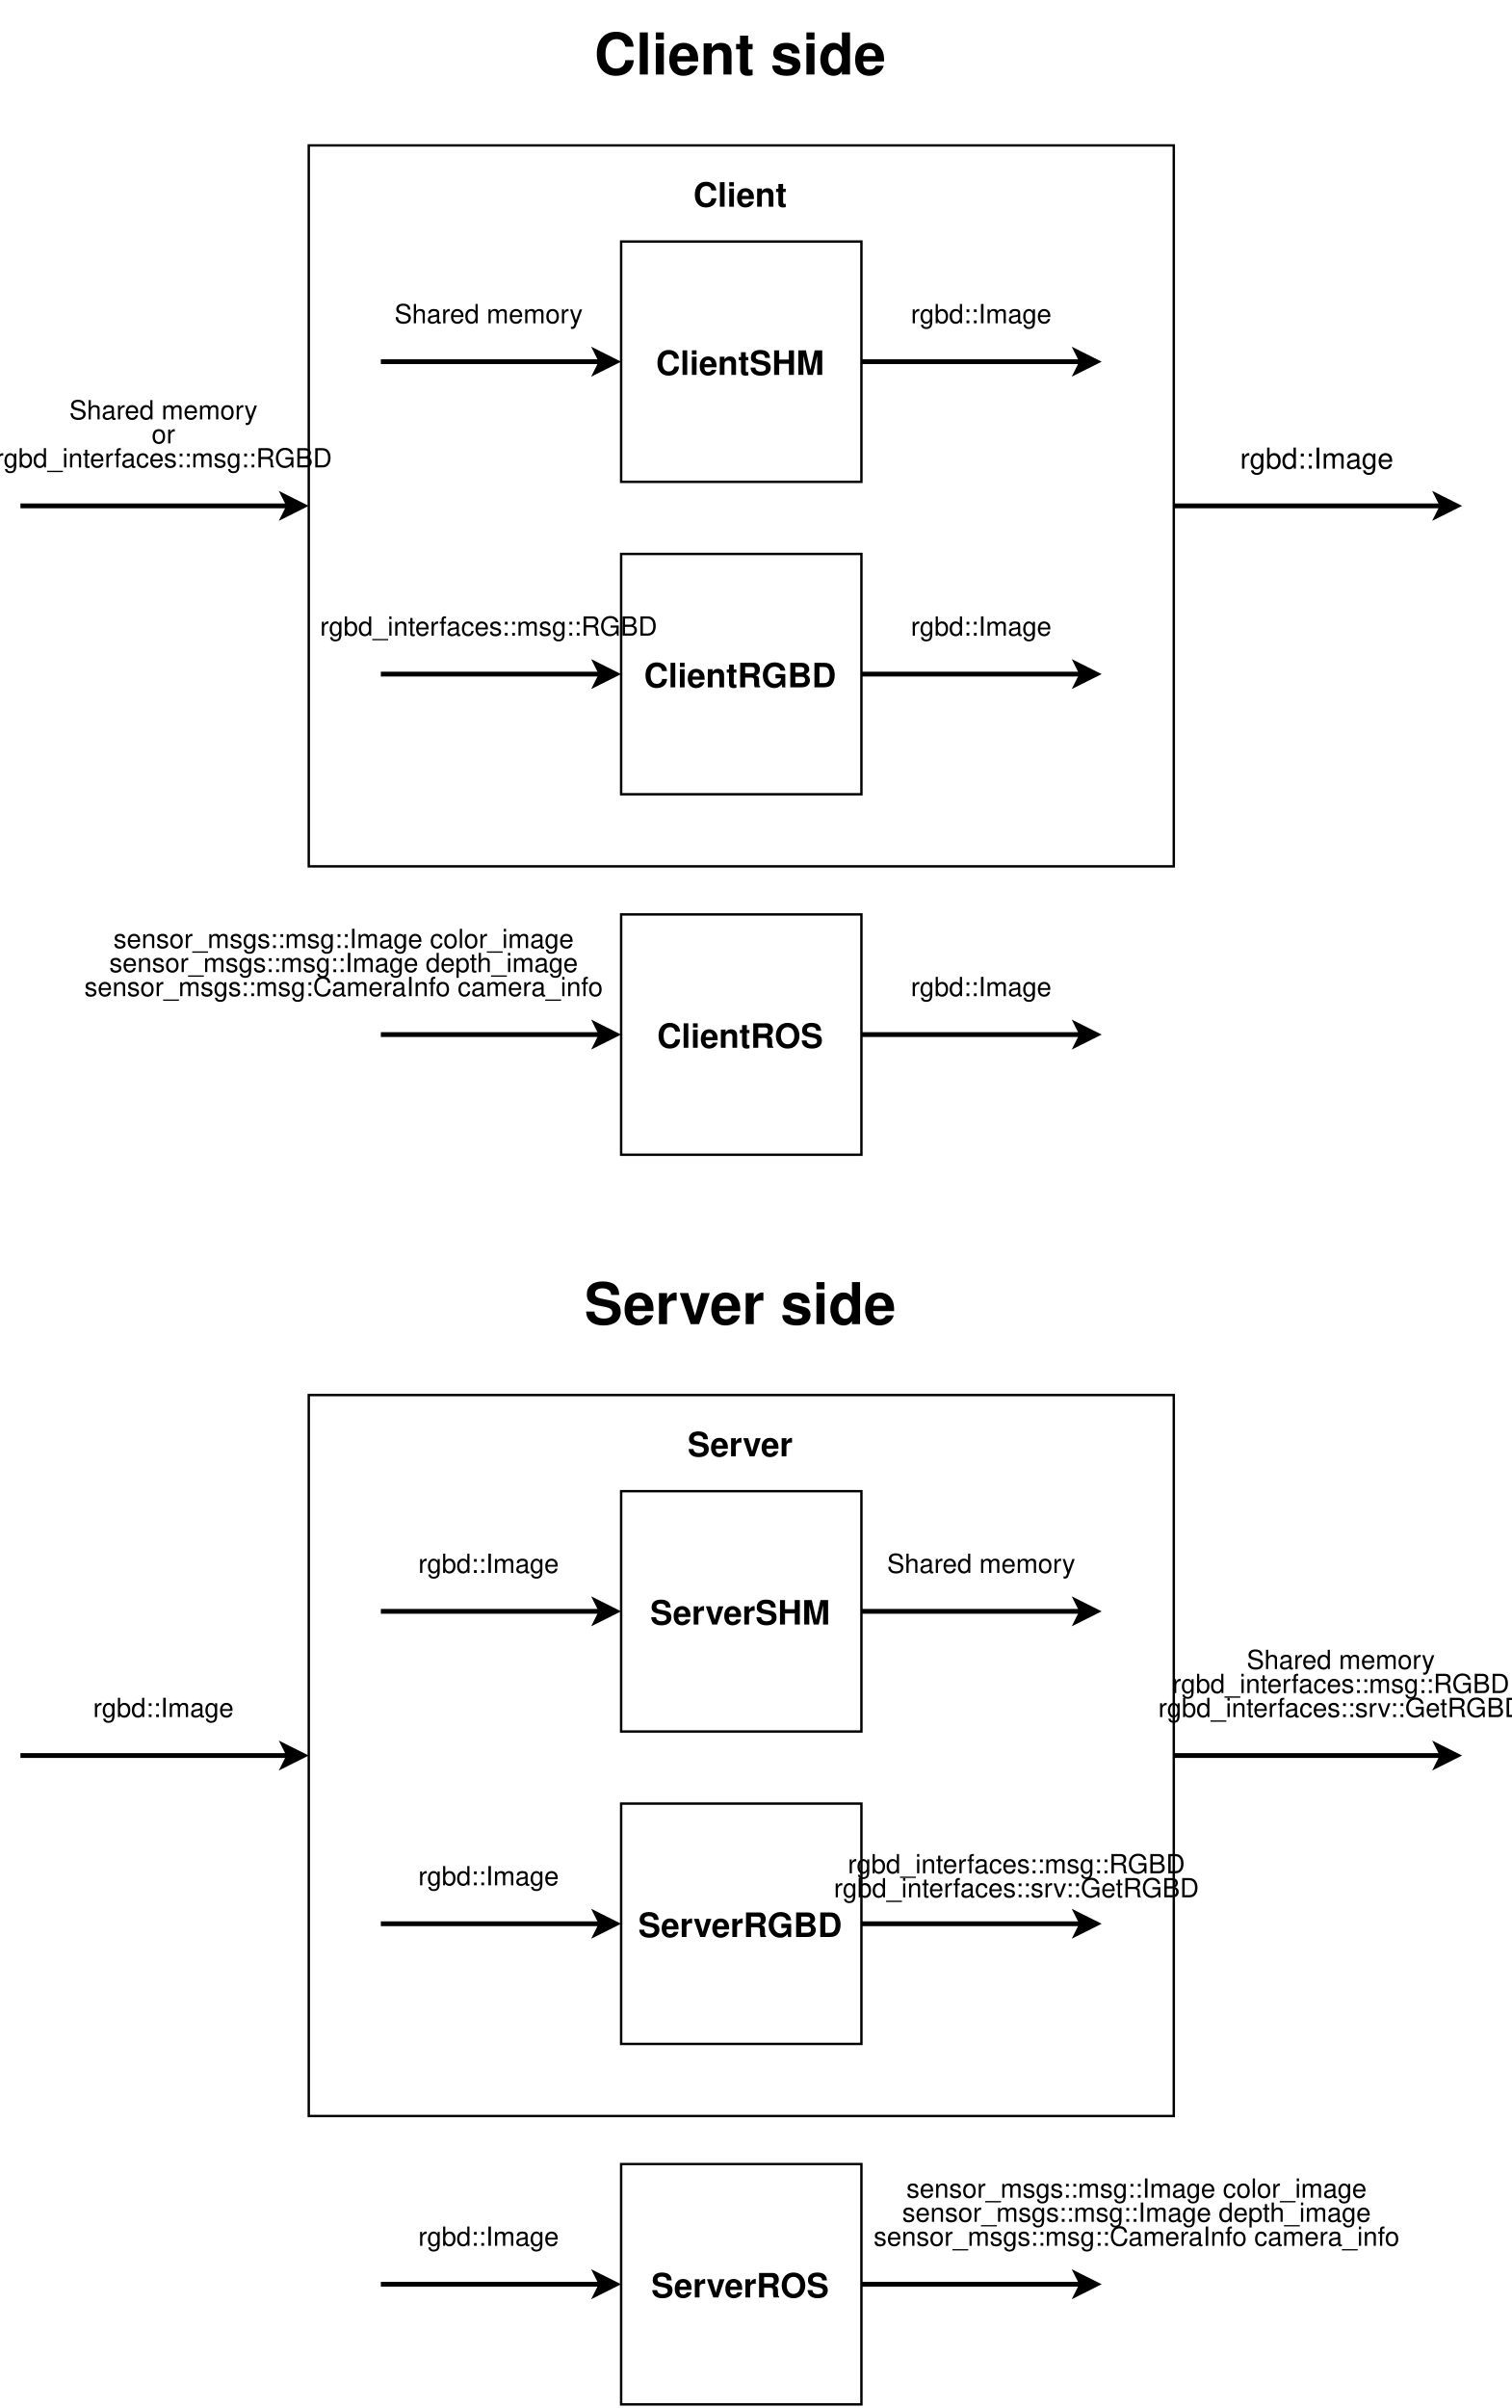
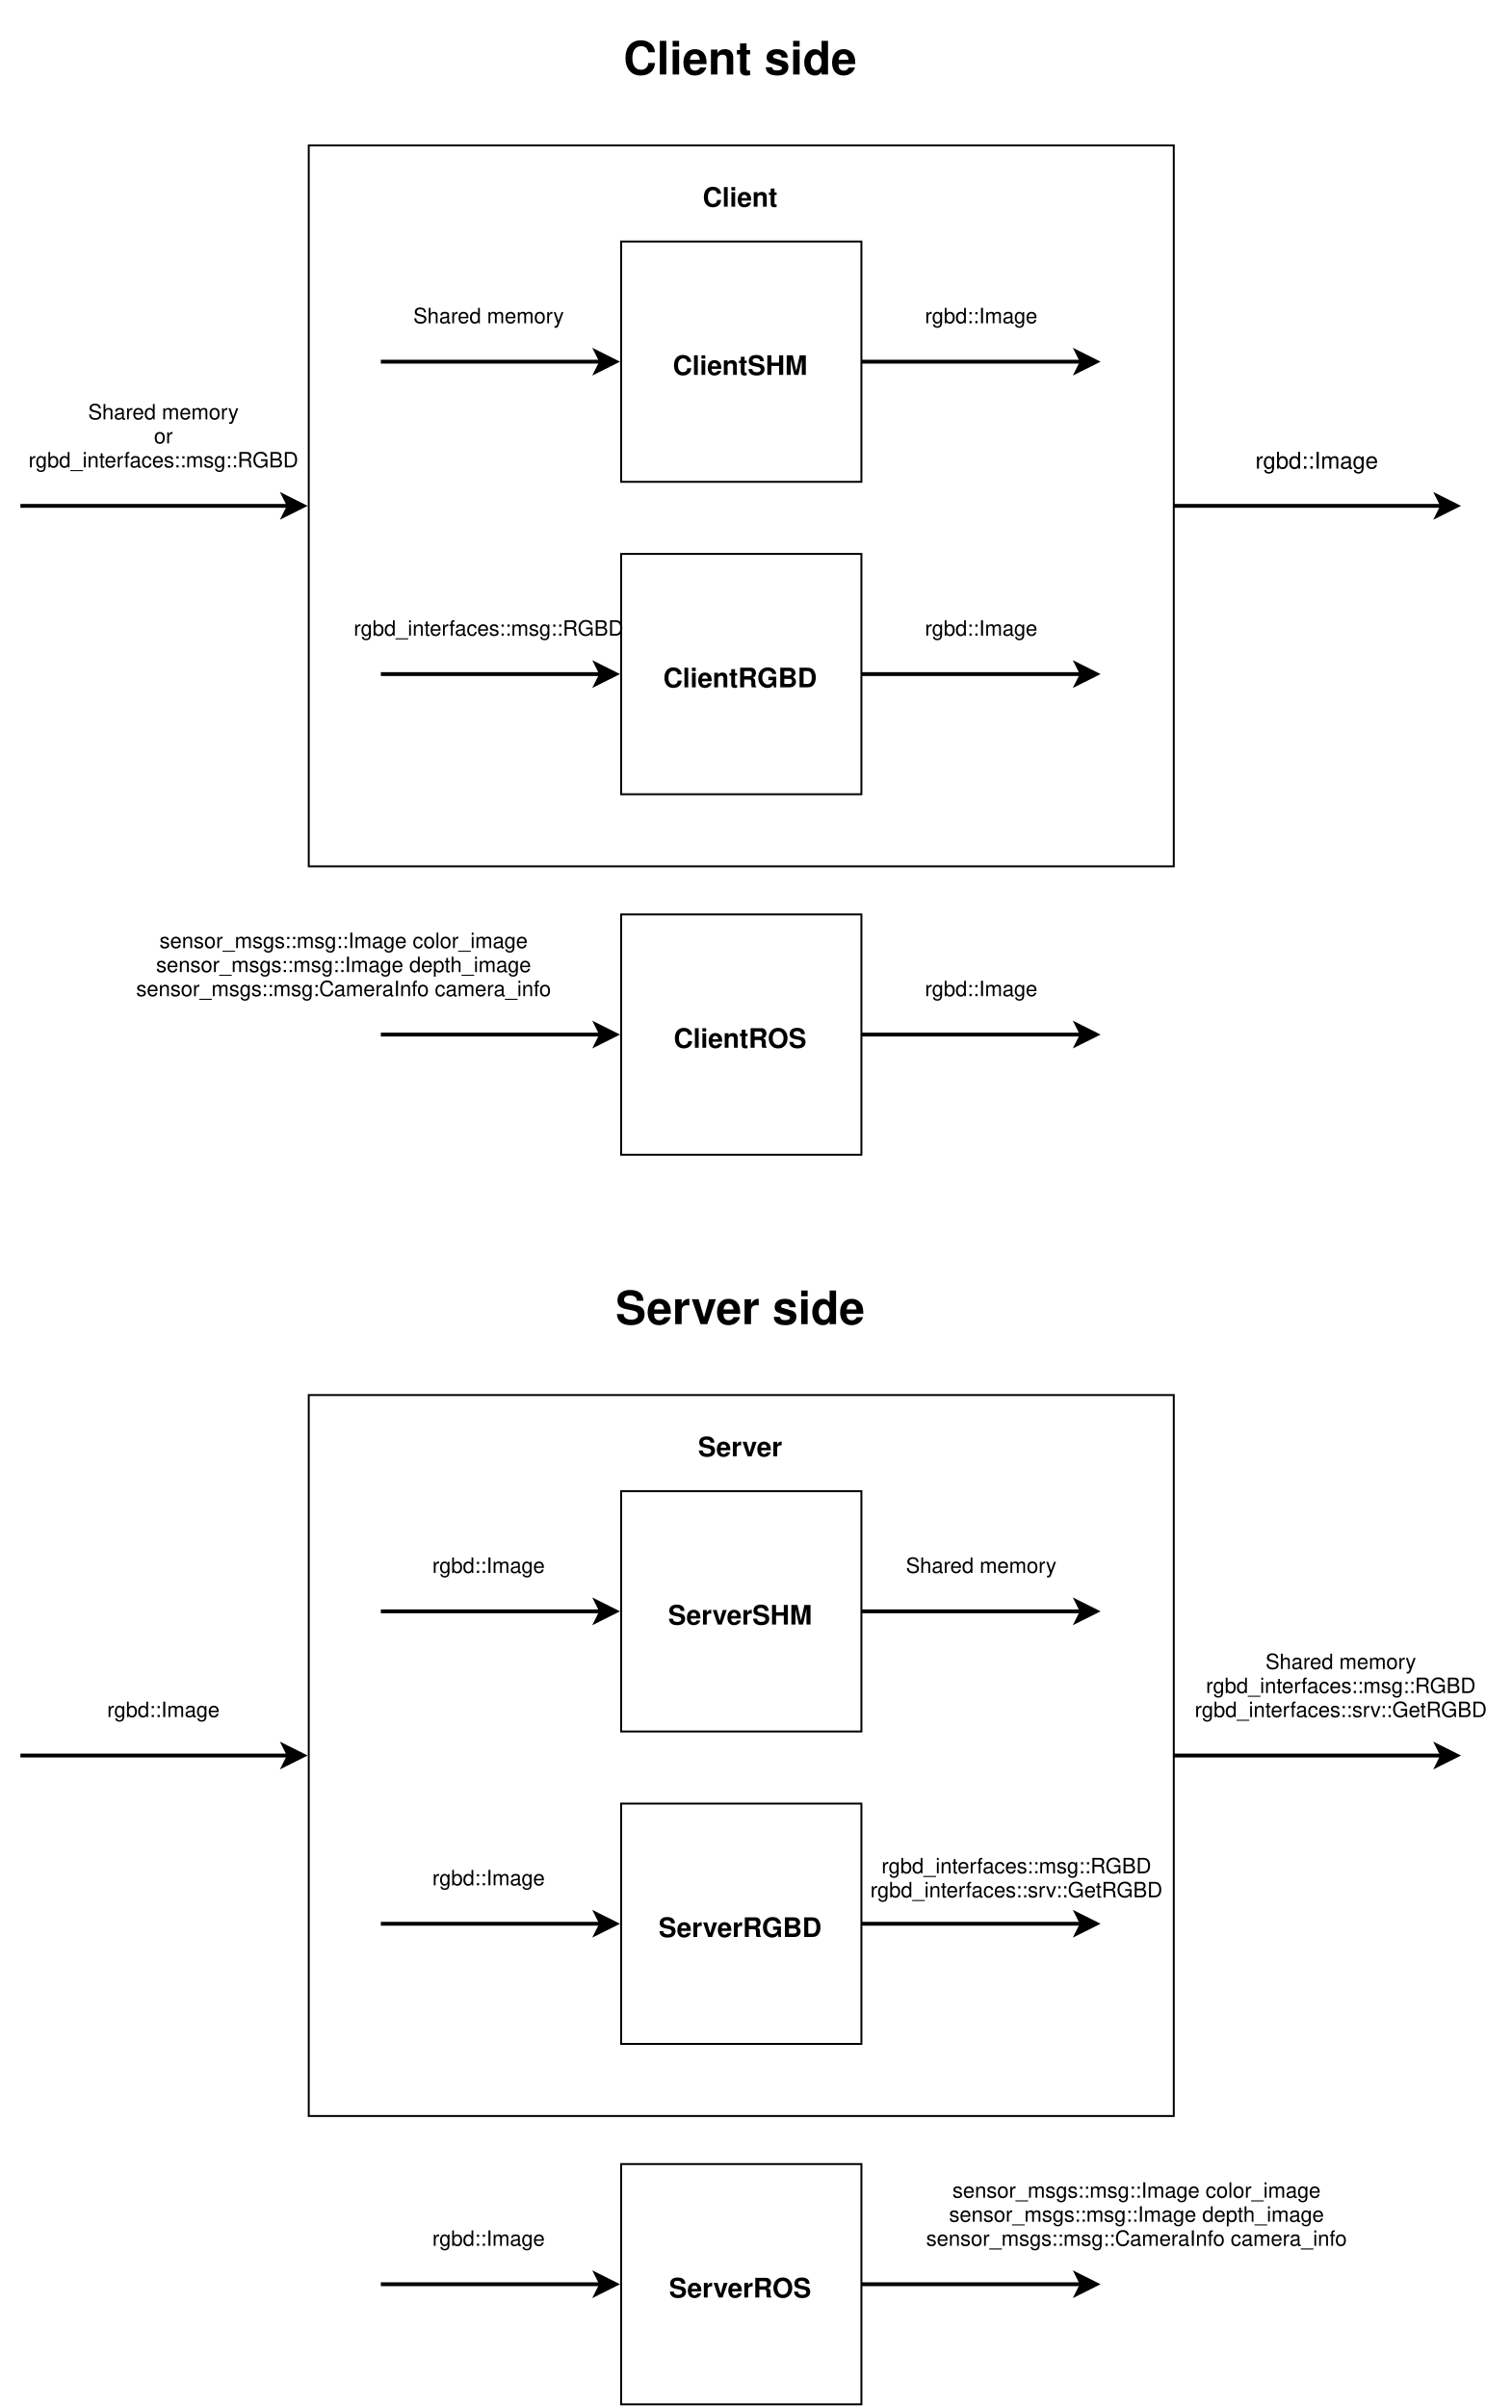
- <svg xmlns="http://www.w3.org/2000/svg" xmlns:xlink="http://www.w3.org/1999/xlink" version="1.1" width="629px" height="1002px" viewBox="-0.5 -0.5 629 1002">
+ <svg xmlns="http://www.w3.org/2000/svg" xmlns:xlink="http://www.w3.org/1999/xlink" version="1.1" width="786.25px" height="1252.5px" viewBox="-0.62 -0.62 786.25 1252.5">
  <defs />
  <g>
-     <rect x="228" y="0" width="160" height="40" fill="none" stroke="none" pointer-events="all" />
+     <rect x="285" y="0" width="200" height="50" fill="none" stroke="none" pointer-events="all" />
    <g fill="#000000" font-family="Helvetica" font-weight="bold" text-anchor="middle" font-size="24px">
-       <text x="307.5" y="30.5">Client side</text>
+       <text x="384.38" y="38.12">Client side</text>
    </g>
-     <path d="M 8 210 L 119.76 210" fill="none" stroke="#000000" stroke-width="2" stroke-miterlimit="10" pointer-events="stroke" />
-     <path d="M 125.76 210 L 117.76 214 L 119.76 210 L 117.76 206 Z" fill="#000000" stroke="#000000" stroke-width="2" stroke-miterlimit="10" pointer-events="all" />
-     <rect x="8" y="160" width="120" height="20" fill="none" stroke="none" pointer-events="all" />
+     <path d="M 10 262.5 L 149.7 262.5" fill="none" stroke="#000000" stroke-width="2" stroke-miterlimit="10" pointer-events="stroke" />
+     <path d="M 157.2 262.5 L 147.2 267.5 L 149.7 262.5 L 147.2 257.5 Z" fill="#000000" stroke="#000000" stroke-width="2" stroke-miterlimit="10" pointer-events="all" />
+     <rect x="10" y="200" width="150" height="25" fill="none" stroke="none" pointer-events="all" />
    <g fill="#000000" font-family="Helvetica" text-anchor="middle" font-size="11px">
-       <text x="67.5" y="174">Shared memory</text>
+       <text x="84.38" y="217.5">Shared memory</text>
    </g>
-     <rect x="8" y="170" width="120" height="20" fill="none" stroke="none" pointer-events="all" />
+     <rect x="10" y="212.5" width="150" height="25" fill="none" stroke="none" pointer-events="all" />
    <g fill="#000000" font-family="Helvetica" text-anchor="middle" font-size="11px">
-       <text x="67.5" y="184">or</text>
+       <text x="84.38" y="230">or</text>
    </g>
-     <rect x="8" y="180" width="120" height="20" fill="none" stroke="none" pointer-events="all" />
+     <rect x="10" y="225" width="150" height="25" fill="none" stroke="none" pointer-events="all" />
    <g fill="#000000" font-family="Helvetica" text-anchor="middle" font-size="11px">
-       <text x="67.5" y="194">rgbd_interfaces::msg::RGBD</text>
+       <text x="84.38" y="242.5">rgbd_interfaces::msg::RGBD</text>
    </g>
-     <path d="M 488 210 L 599.76 210" fill="none" stroke="#000000" stroke-width="2" stroke-miterlimit="10" pointer-events="stroke" />
-     <path d="M 605.76 210 L 597.76 214 L 599.76 210 L 597.76 206 Z" fill="#000000" stroke="#000000" stroke-width="2" stroke-miterlimit="10" pointer-events="all" />
+     <path d="M 610 262.5 L 749.7 262.5" fill="none" stroke="#000000" stroke-width="2" stroke-miterlimit="10" pointer-events="stroke" />
+     <path d="M 757.2 262.5 L 747.2 267.5 L 749.7 262.5 L 747.2 257.5 Z" fill="#000000" stroke="#000000" stroke-width="2" stroke-miterlimit="10" pointer-events="all" />
    <g fill="#000000" font-family="Helvetica" text-anchor="middle" font-size="12px">
-       <text x="547.5" y="194.5">rgbd::Image</text>
+       <text x="684.38" y="243.12">rgbd::Image</text>
    </g>
-     <rect x="128" y="60" width="360" height="300" fill="none" stroke="#000000" pointer-events="all" />
+     <rect x="160" y="75" width="450" height="375" fill="none" stroke="#000000" pointer-events="all" />
    <g fill="#000000" font-family="Helvetica" font-weight="bold" text-anchor="middle" font-size="14px">
      <a xlink:href="classrgbd_1_1Client.html" target="_parent">
-         <text x="307.5" y="85.5">Client</text>
+         <text x="384.38" y="106.88">Client</text>
      </a>
    </g>
-     <path d="M 158 150 L 249.76 150" fill="none" stroke="#000000" stroke-width="2" stroke-miterlimit="10" pointer-events="stroke" />
-     <path d="M 255.76 150 L 247.76 154 L 249.76 150 L 247.76 146 Z" fill="#000000" stroke="#000000" stroke-width="2" stroke-miterlimit="10" pointer-events="all" />
+     <path d="M 197.5 187.5 L 312.2 187.5" fill="none" stroke="#000000" stroke-width="2" stroke-miterlimit="10" pointer-events="stroke" />
+     <path d="M 319.7 187.5 L 309.7 192.5 L 312.2 187.5 L 309.7 182.5 Z" fill="#000000" stroke="#000000" stroke-width="2" stroke-miterlimit="10" pointer-events="all" />
    <g fill="#000000" font-family="Helvetica" text-anchor="middle" font-size="11px">
-       <text x="202.84" y="134">Shared memory</text>
+       <text x="253.55" y="167.5">Shared memory</text>
    </g>
-     <path d="M 358 150 L 449.76 150" fill="none" stroke="#000000" stroke-width="2" stroke-miterlimit="10" pointer-events="stroke" />
-     <path d="M 455.76 150 L 447.76 154 L 449.76 150 L 447.76 146 Z" fill="#000000" stroke="#000000" stroke-width="2" stroke-miterlimit="10" pointer-events="all" />
+     <path d="M 447.5 187.5 L 562.2 187.5" fill="none" stroke="#000000" stroke-width="2" stroke-miterlimit="10" pointer-events="stroke" />
+     <path d="M 569.7 187.5 L 559.7 192.5 L 562.2 187.5 L 559.7 182.5 Z" fill="#000000" stroke="#000000" stroke-width="2" stroke-miterlimit="10" pointer-events="all" />
    <g fill="#000000" font-family="Helvetica" text-anchor="middle" font-size="11px">
-       <text x="407.84" y="134">rgbd::Image</text>
+       <text x="509.8" y="167.5">rgbd::Image</text>
    </g>
-     <rect x="258" y="100" width="100" height="100" fill="none" stroke="#000000" pointer-events="all" />
+     <rect x="322.5" y="125" width="125" height="125" fill="none" stroke="#000000" pointer-events="all" />
    <g fill="#000000" font-family="Helvetica" font-weight="bold" text-anchor="middle" font-size="14px">
      <a xlink:href="classrgbd_1_1ClientSHM.html" target="_parent">
-         <text x="307.5" y="155.5">ClientSHM</text>
+         <text x="384.38" y="194.38">ClientSHM</text>
      </a>
    </g>
-     <path d="M 158 280 L 249.76 280" fill="none" stroke="#000000" stroke-width="2" stroke-miterlimit="10" pointer-events="stroke" />
-     <path d="M 255.76 280 L 247.76 284 L 249.76 280 L 247.76 276 Z" fill="#000000" stroke="#000000" stroke-width="2" stroke-miterlimit="10" pointer-events="all" />
+     <path d="M 197.5 350 L 312.2 350" fill="none" stroke="#000000" stroke-width="2" stroke-miterlimit="10" pointer-events="stroke" />
+     <path d="M 319.7 350 L 309.7 355 L 312.2 350 L 309.7 345 Z" fill="#000000" stroke="#000000" stroke-width="2" stroke-miterlimit="10" pointer-events="all" />
    <g fill="#000000" font-family="Helvetica" text-anchor="middle" font-size="11px">
-       <text x="202.84" y="264">rgbd_interfaces::msg::RGBD</text>
+       <text x="253.55" y="330">rgbd_interfaces::msg::RGBD</text>
    </g>
-     <path d="M 358 280 L 449.76 280" fill="none" stroke="#000000" stroke-width="2" stroke-miterlimit="10" pointer-events="stroke" />
-     <path d="M 455.76 280 L 447.76 284 L 449.76 280 L 447.76 276 Z" fill="#000000" stroke="#000000" stroke-width="2" stroke-miterlimit="10" pointer-events="all" />
+     <path d="M 447.5 350 L 562.2 350" fill="none" stroke="#000000" stroke-width="2" stroke-miterlimit="10" pointer-events="stroke" />
+     <path d="M 569.7 350 L 559.7 355 L 562.2 350 L 559.7 345 Z" fill="#000000" stroke="#000000" stroke-width="2" stroke-miterlimit="10" pointer-events="all" />
    <g fill="#000000" font-family="Helvetica" text-anchor="middle" font-size="11px">
-       <text x="407.84" y="264">rgbd::Image</text>
+       <text x="509.8" y="330">rgbd::Image</text>
    </g>
-     <rect x="258" y="230" width="100" height="100" fill="none" stroke="#000000" pointer-events="all" />
+     <rect x="322.5" y="287.5" width="125" height="125" fill="none" stroke="#000000" pointer-events="all" />
    <g fill="#000000" font-family="Helvetica" font-weight="bold" text-anchor="middle" font-size="14px">
      <a xlink:href="classrgbd_1_1ClientRGBD.html" target="_parent">
-         <text x="307.5" y="285.5">ClientRGBD</text>
+         <text x="384.38" y="356.88">ClientRGBD</text>
      </a>
    </g>
-     <path d="M 158 430 L 249.76 430" fill="none" stroke="#000000" stroke-width="2" stroke-miterlimit="10" pointer-events="stroke" />
-     <path d="M 255.76 430 L 247.76 434 L 249.76 430 L 247.76 426 Z" fill="#000000" stroke="#000000" stroke-width="2" stroke-miterlimit="10" pointer-events="all" />
-     <rect x="28" y="380" width="230" height="20" fill="none" stroke="none" pointer-events="all" />
+     <path d="M 197.5 537.5 L 312.2 537.5" fill="none" stroke="#000000" stroke-width="2" stroke-miterlimit="10" pointer-events="stroke" />
+     <path d="M 319.7 537.5 L 309.7 542.5 L 312.2 537.5 L 309.7 532.5 Z" fill="#000000" stroke="#000000" stroke-width="2" stroke-miterlimit="10" pointer-events="all" />
+     <rect x="35" y="475" width="287.5" height="25" fill="none" stroke="none" pointer-events="all" />
    <g fill="#000000" font-family="Helvetica" text-anchor="middle" font-size="11px">
-       <text x="142.5" y="394">sensor_msgs::msg::Image color_image</text>
+       <text x="178.12" y="492.5">sensor_msgs::msg::Image color_image</text>
    </g>
-     <rect x="28" y="390" width="230" height="20" fill="none" stroke="none" pointer-events="all" />
+     <rect x="35" y="487.5" width="287.5" height="25" fill="none" stroke="none" pointer-events="all" />
    <g fill="#000000" font-family="Helvetica" text-anchor="middle" font-size="11px">
-       <text x="142.5" y="404">sensor_msgs::msg::Image depth_image</text>
+       <text x="178.12" y="505">sensor_msgs::msg::Image depth_image</text>
    </g>
-     <rect x="28" y="400" width="230" height="20" fill="none" stroke="none" pointer-events="all" />
+     <rect x="35" y="500" width="287.5" height="25" fill="none" stroke="none" pointer-events="all" />
    <g fill="#000000" font-family="Helvetica" text-anchor="middle" font-size="11px">
-       <text x="142.5" y="414">sensor_msgs::msg:CameraInfo camera_info</text>
+       <text x="178.12" y="517.5">sensor_msgs::msg:CameraInfo camera_info</text>
    </g>
-     <path d="M 358 430 L 449.76 430" fill="none" stroke="#000000" stroke-width="2" stroke-miterlimit="10" pointer-events="stroke" />
-     <path d="M 455.76 430 L 447.76 434 L 449.76 430 L 447.76 426 Z" fill="#000000" stroke="#000000" stroke-width="2" stroke-miterlimit="10" pointer-events="all" />
+     <path d="M 447.5 537.5 L 562.2 537.5" fill="none" stroke="#000000" stroke-width="2" stroke-miterlimit="10" pointer-events="stroke" />
+     <path d="M 569.7 537.5 L 559.7 542.5 L 562.2 537.5 L 559.7 532.5 Z" fill="#000000" stroke="#000000" stroke-width="2" stroke-miterlimit="10" pointer-events="all" />
    <g fill="#000000" font-family="Helvetica" text-anchor="middle" font-size="11px">
-       <text x="407.84" y="414">rgbd::Image</text>
+       <text x="509.8" y="517.5">rgbd::Image</text>
    </g>
-     <rect x="258" y="380" width="100" height="100" fill="none" stroke="#000000" pointer-events="all" />
+     <rect x="322.5" y="475" width="125" height="125" fill="none" stroke="#000000" pointer-events="all" />
    <g fill="#000000" font-family="Helvetica" font-weight="bold" text-anchor="middle" font-size="14px">
      <a xlink:href="classrgbd_1_1ClientROS.html" target="_parent">
-         <text x="307.5" y="435.5">ClientROS</text>
+         <text x="384.38" y="544.38">ClientROS</text>
      </a>
    </g>
-     <rect x="228" y="520" width="160" height="40" fill="none" stroke="none" pointer-events="all" />
+     <rect x="285" y="650" width="200" height="50" fill="none" stroke="none" pointer-events="all" />
    <g fill="#000000" font-family="Helvetica" font-weight="bold" text-anchor="middle" font-size="24px">
-       <text x="307.5" y="550.5">Server side</text>
+       <text x="384.38" y="688.12">Server side</text>
    </g>
-     <path d="M 8 730 L 119.76 730" fill="none" stroke="#000000" stroke-width="2" stroke-miterlimit="10" pointer-events="stroke" />
-     <path d="M 125.76 730 L 117.76 734 L 119.76 730 L 117.76 726 Z" fill="#000000" stroke="#000000" stroke-width="2" stroke-miterlimit="10" pointer-events="all" />
+     <path d="M 10 912.5 L 149.7 912.5" fill="none" stroke="#000000" stroke-width="2" stroke-miterlimit="10" pointer-events="stroke" />
+     <path d="M 157.2 912.5 L 147.2 917.5 L 149.7 912.5 L 147.2 907.5 Z" fill="#000000" stroke="#000000" stroke-width="2" stroke-miterlimit="10" pointer-events="all" />
    <g fill="#000000" font-family="Helvetica" text-anchor="middle" font-size="11px">
-       <text x="67.5" y="714">rgbd::Image</text>
+       <text x="84.38" y="892.5">rgbd::Image</text>
    </g>
-     <path d="M 488 730 L 599.76 730" fill="none" stroke="#000000" stroke-width="2" stroke-miterlimit="10" pointer-events="stroke" />
-     <path d="M 605.76 730 L 597.76 734 L 599.76 730 L 597.76 726 Z" fill="#000000" stroke="#000000" stroke-width="2" stroke-miterlimit="10" pointer-events="all" />
-     <rect x="488" y="680" width="140" height="20" fill="none" stroke="none" pointer-events="all" />
+     <path d="M 610 912.5 L 749.7 912.5" fill="none" stroke="#000000" stroke-width="2" stroke-miterlimit="10" pointer-events="stroke" />
+     <path d="M 757.2 912.5 L 747.2 917.5 L 749.7 912.5 L 747.2 907.5 Z" fill="#000000" stroke="#000000" stroke-width="2" stroke-miterlimit="10" pointer-events="all" />
+     <rect x="610" y="850" width="175" height="25" fill="none" stroke="none" pointer-events="all" />
    <g fill="#000000" font-family="Helvetica" text-anchor="middle" font-size="11px">
-       <text x="557.5" y="694">Shared memory</text>
+       <text x="696.88" y="867.5">Shared memory</text>
    </g>
-     <rect x="488" y="690" width="140" height="20" fill="none" stroke="none" pointer-events="all" />
+     <rect x="610" y="862.5" width="175" height="25" fill="none" stroke="none" pointer-events="all" />
    <g fill="#000000" font-family="Helvetica" text-anchor="middle" font-size="11px">
-       <text x="557.5" y="704">rgbd_interfaces::msg::RGBD</text>
+       <text x="696.88" y="880">rgbd_interfaces::msg::RGBD</text>
    </g>
-     <rect x="488" y="700" width="140" height="20" fill="none" stroke="none" pointer-events="all" />
+     <rect x="610" y="875" width="175" height="25" fill="none" stroke="none" pointer-events="all" />
    <g fill="#000000" font-family="Helvetica" text-anchor="middle" font-size="11px">
-       <text x="557.5" y="714">rgbd_interfaces::srv::GetRGBD</text>
+       <text x="696.88" y="892.5">rgbd_interfaces::srv::GetRGBD</text>
    </g>
-     <rect x="128" y="580" width="360" height="300" fill="none" stroke="#000000" pointer-events="all" />
+     <rect x="160" y="725" width="450" height="375" fill="none" stroke="#000000" pointer-events="all" />
    <g fill="#000000" font-family="Helvetica" font-weight="bold" text-anchor="middle" font-size="14px">
      <a xlink:href="classrgbd_1_1Server.html" target="_parent">
-         <text x="307.5" y="605.5">Server</text>
+         <text x="384.38" y="756.88">Server</text>
      </a>
    </g>
-     <path d="M 158 670 L 249.76 670" fill="none" stroke="#000000" stroke-width="2" stroke-miterlimit="10" pointer-events="stroke" />
-     <path d="M 255.76 670 L 247.76 674 L 249.76 670 L 247.76 666 Z" fill="#000000" stroke="#000000" stroke-width="2" stroke-miterlimit="10" pointer-events="all" />
+     <path d="M 197.5 837.5 L 312.2 837.5" fill="none" stroke="#000000" stroke-width="2" stroke-miterlimit="10" pointer-events="stroke" />
+     <path d="M 319.7 837.5 L 309.7 842.5 L 312.2 837.5 L 309.7 832.5 Z" fill="#000000" stroke="#000000" stroke-width="2" stroke-miterlimit="10" pointer-events="all" />
    <g fill="#000000" font-family="Helvetica" text-anchor="middle" font-size="11px">
-       <text x="202.84" y="654">rgbd::Image</text>
+       <text x="253.55" y="817.5">rgbd::Image</text>
    </g>
-     <path d="M 358 670 L 449.76 670" fill="none" stroke="#000000" stroke-width="2" stroke-miterlimit="10" pointer-events="stroke" />
-     <path d="M 455.76 670 L 447.76 674 L 449.76 670 L 447.76 666 Z" fill="#000000" stroke="#000000" stroke-width="2" stroke-miterlimit="10" pointer-events="all" />
+     <path d="M 447.5 837.5 L 562.2 837.5" fill="none" stroke="#000000" stroke-width="2" stroke-miterlimit="10" pointer-events="stroke" />
+     <path d="M 569.7 837.5 L 559.7 842.5 L 562.2 837.5 L 559.7 832.5 Z" fill="#000000" stroke="#000000" stroke-width="2" stroke-miterlimit="10" pointer-events="all" />
    <g fill="#000000" font-family="Helvetica" text-anchor="middle" font-size="11px">
-       <text x="407.84" y="654">Shared memory</text>
+       <text x="509.8" y="817.5">Shared memory</text>
    </g>
-     <rect x="258" y="620" width="100" height="100" fill="none" stroke="#000000" pointer-events="all" />
+     <rect x="322.5" y="775" width="125" height="125" fill="none" stroke="#000000" pointer-events="all" />
    <g fill="#000000" font-family="Helvetica" font-weight="bold" text-anchor="middle" font-size="14px">
      <a xlink:href="classrgbd_1_1ServerSHM.html" target="_parent">
-         <text x="307.5" y="675.5">ServerSHM</text>
+         <text x="384.38" y="844.38">ServerSHM</text>
      </a>
    </g>
-     <path d="M 158 800 L 249.76 800" fill="none" stroke="#000000" stroke-width="2" stroke-miterlimit="10" pointer-events="stroke" />
-     <path d="M 255.76 800 L 247.76 804 L 249.76 800 L 247.76 796 Z" fill="#000000" stroke="#000000" stroke-width="2" stroke-miterlimit="10" pointer-events="all" />
+     <path d="M 197.5 1000 L 312.2 1000" fill="none" stroke="#000000" stroke-width="2" stroke-miterlimit="10" pointer-events="stroke" />
+     <path d="M 319.7 1000 L 309.7 1005 L 312.2 1000 L 309.7 995 Z" fill="#000000" stroke="#000000" stroke-width="2" stroke-miterlimit="10" pointer-events="all" />
    <g fill="#000000" font-family="Helvetica" text-anchor="middle" font-size="11px">
-       <text x="202.84" y="784">rgbd::Image</text>
+       <text x="253.55" y="980">rgbd::Image</text>
    </g>
-     <path d="M 358 800 L 449.76 800" fill="none" stroke="#000000" stroke-width="2" stroke-miterlimit="10" pointer-events="stroke" />
-     <path d="M 455.76 800 L 447.76 804 L 449.76 800 L 447.76 796 Z" fill="#000000" stroke="#000000" stroke-width="2" stroke-miterlimit="10" pointer-events="all" />
-     <rect x="358" y="765" width="130" height="20" fill="none" stroke="none" pointer-events="all" />
+     <path d="M 447.5 1000 L 562.2 1000" fill="none" stroke="#000000" stroke-width="2" stroke-miterlimit="10" pointer-events="stroke" />
+     <path d="M 569.7 1000 L 559.7 1005 L 562.2 1000 L 559.7 995 Z" fill="#000000" stroke="#000000" stroke-width="2" stroke-miterlimit="10" pointer-events="all" />
+     <rect x="447.5" y="956.25" width="162.5" height="25" fill="none" stroke="none" pointer-events="all" />
    <g fill="#000000" font-family="Helvetica" text-anchor="middle" font-size="11px">
-       <text x="422.5" y="779">rgbd_interfaces::msg::RGBD</text>
+       <text x="528.12" y="973.75">rgbd_interfaces::msg::RGBD</text>
    </g>
-     <rect x="358" y="775" width="130" height="20" fill="none" stroke="none" pointer-events="all" />
+     <rect x="447.5" y="968.75" width="162.5" height="25" fill="none" stroke="none" pointer-events="all" />
    <g fill="#000000" font-family="Helvetica" text-anchor="middle" font-size="11px">
-       <text x="422.5" y="789">rgbd_interfaces::srv::GetRGBD</text>
+       <text x="528.12" y="986.25">rgbd_interfaces::srv::GetRGBD</text>
    </g>
-     <rect x="258" y="750" width="100" height="100" fill="none" stroke="#000000" pointer-events="all" />
+     <rect x="322.5" y="937.5" width="125" height="125" fill="none" stroke="#000000" pointer-events="all" />
    <g fill="#000000" font-family="Helvetica" font-weight="bold" text-anchor="middle" font-size="14px">
      <a xlink:href="classrgbd_1_1ServerRGBD.html" target="_parent">
-         <text x="307.5" y="805.5">ServerRGBD</text>
+         <text x="384.38" y="1006.88">ServerRGBD</text>
      </a>
    </g>
-     <path d="M 158 950 L 249.76 950" fill="none" stroke="#000000" stroke-width="2" stroke-miterlimit="10" pointer-events="stroke" />
-     <path d="M 255.76 950 L 247.76 954 L 249.76 950 L 247.76 946 Z" fill="#000000" stroke="#000000" stroke-width="2" stroke-miterlimit="10" pointer-events="all" />
+     <path d="M 197.5 1187.5 L 312.2 1187.5" fill="none" stroke="#000000" stroke-width="2" stroke-miterlimit="10" pointer-events="stroke" />
+     <path d="M 319.7 1187.5 L 309.7 1192.5 L 312.2 1187.5 L 309.7 1182.5 Z" fill="#000000" stroke="#000000" stroke-width="2" stroke-miterlimit="10" pointer-events="all" />
    <g fill="#000000" font-family="Helvetica" text-anchor="middle" font-size="11px">
-       <text x="202.84" y="934">rgbd::Image</text>
+       <text x="253.55" y="1167.5">rgbd::Image</text>
    </g>
-     <path d="M 358 950 L 449.76 950" fill="none" stroke="#000000" stroke-width="2" stroke-miterlimit="10" pointer-events="stroke" />
-     <path d="M 455.76 950 L 447.76 954 L 449.76 950 L 447.76 946 Z" fill="#000000" stroke="#000000" stroke-width="2" stroke-miterlimit="10" pointer-events="all" />
-     <rect x="358" y="900" width="230" height="20" fill="none" stroke="none" pointer-events="all" />
+     <path d="M 447.5 1187.5 L 562.2 1187.5" fill="none" stroke="#000000" stroke-width="2" stroke-miterlimit="10" pointer-events="stroke" />
+     <path d="M 569.7 1187.5 L 559.7 1192.5 L 562.2 1187.5 L 559.7 1182.5 Z" fill="#000000" stroke="#000000" stroke-width="2" stroke-miterlimit="10" pointer-events="all" />
+     <rect x="447.5" y="1125" width="287.5" height="25" fill="none" stroke="none" pointer-events="all" />
    <g fill="#000000" font-family="Helvetica" text-anchor="middle" font-size="11px">
-       <text x="472.5" y="914">sensor_msgs::msg::Image color_image</text>
+       <text x="590.62" y="1142.5">sensor_msgs::msg::Image color_image</text>
    </g>
-     <rect x="358" y="910" width="230" height="20" fill="none" stroke="none" pointer-events="all" />
+     <rect x="447.5" y="1137.5" width="287.5" height="25" fill="none" stroke="none" pointer-events="all" />
    <g fill="#000000" font-family="Helvetica" text-anchor="middle" font-size="11px">
-       <text x="472.5" y="924">sensor_msgs::msg::Image depth_image</text>
+       <text x="590.62" y="1155">sensor_msgs::msg::Image depth_image</text>
    </g>
-     <rect x="358" y="920" width="230" height="20" fill="none" stroke="none" pointer-events="all" />
+     <rect x="447.5" y="1150" width="287.5" height="25" fill="none" stroke="none" pointer-events="all" />
    <g fill="#000000" font-family="Helvetica" text-anchor="middle" font-size="11px">
-       <text x="472.5" y="934">sensor_msgs::msg::CameraInfo camera_info</text>
+       <text x="590.62" y="1167.5">sensor_msgs::msg::CameraInfo camera_info</text>
    </g>
-     <rect x="258" y="900" width="100" height="100" fill="none" stroke="#000000" pointer-events="all" />
+     <rect x="322.5" y="1125" width="125" height="125" fill="none" stroke="#000000" pointer-events="all" />
    <g fill="#000000" font-family="Helvetica" font-weight="bold" text-anchor="middle" font-size="14px">
      <a xlink:href="classrgbd_1_1ServerROS.html" target="_parent">
-         <text x="307.5" y="955.5">ServerROS</text>
+         <text x="384.38" y="1194.38">ServerROS</text>
      </a>
    </g>
  </g>
</svg>
